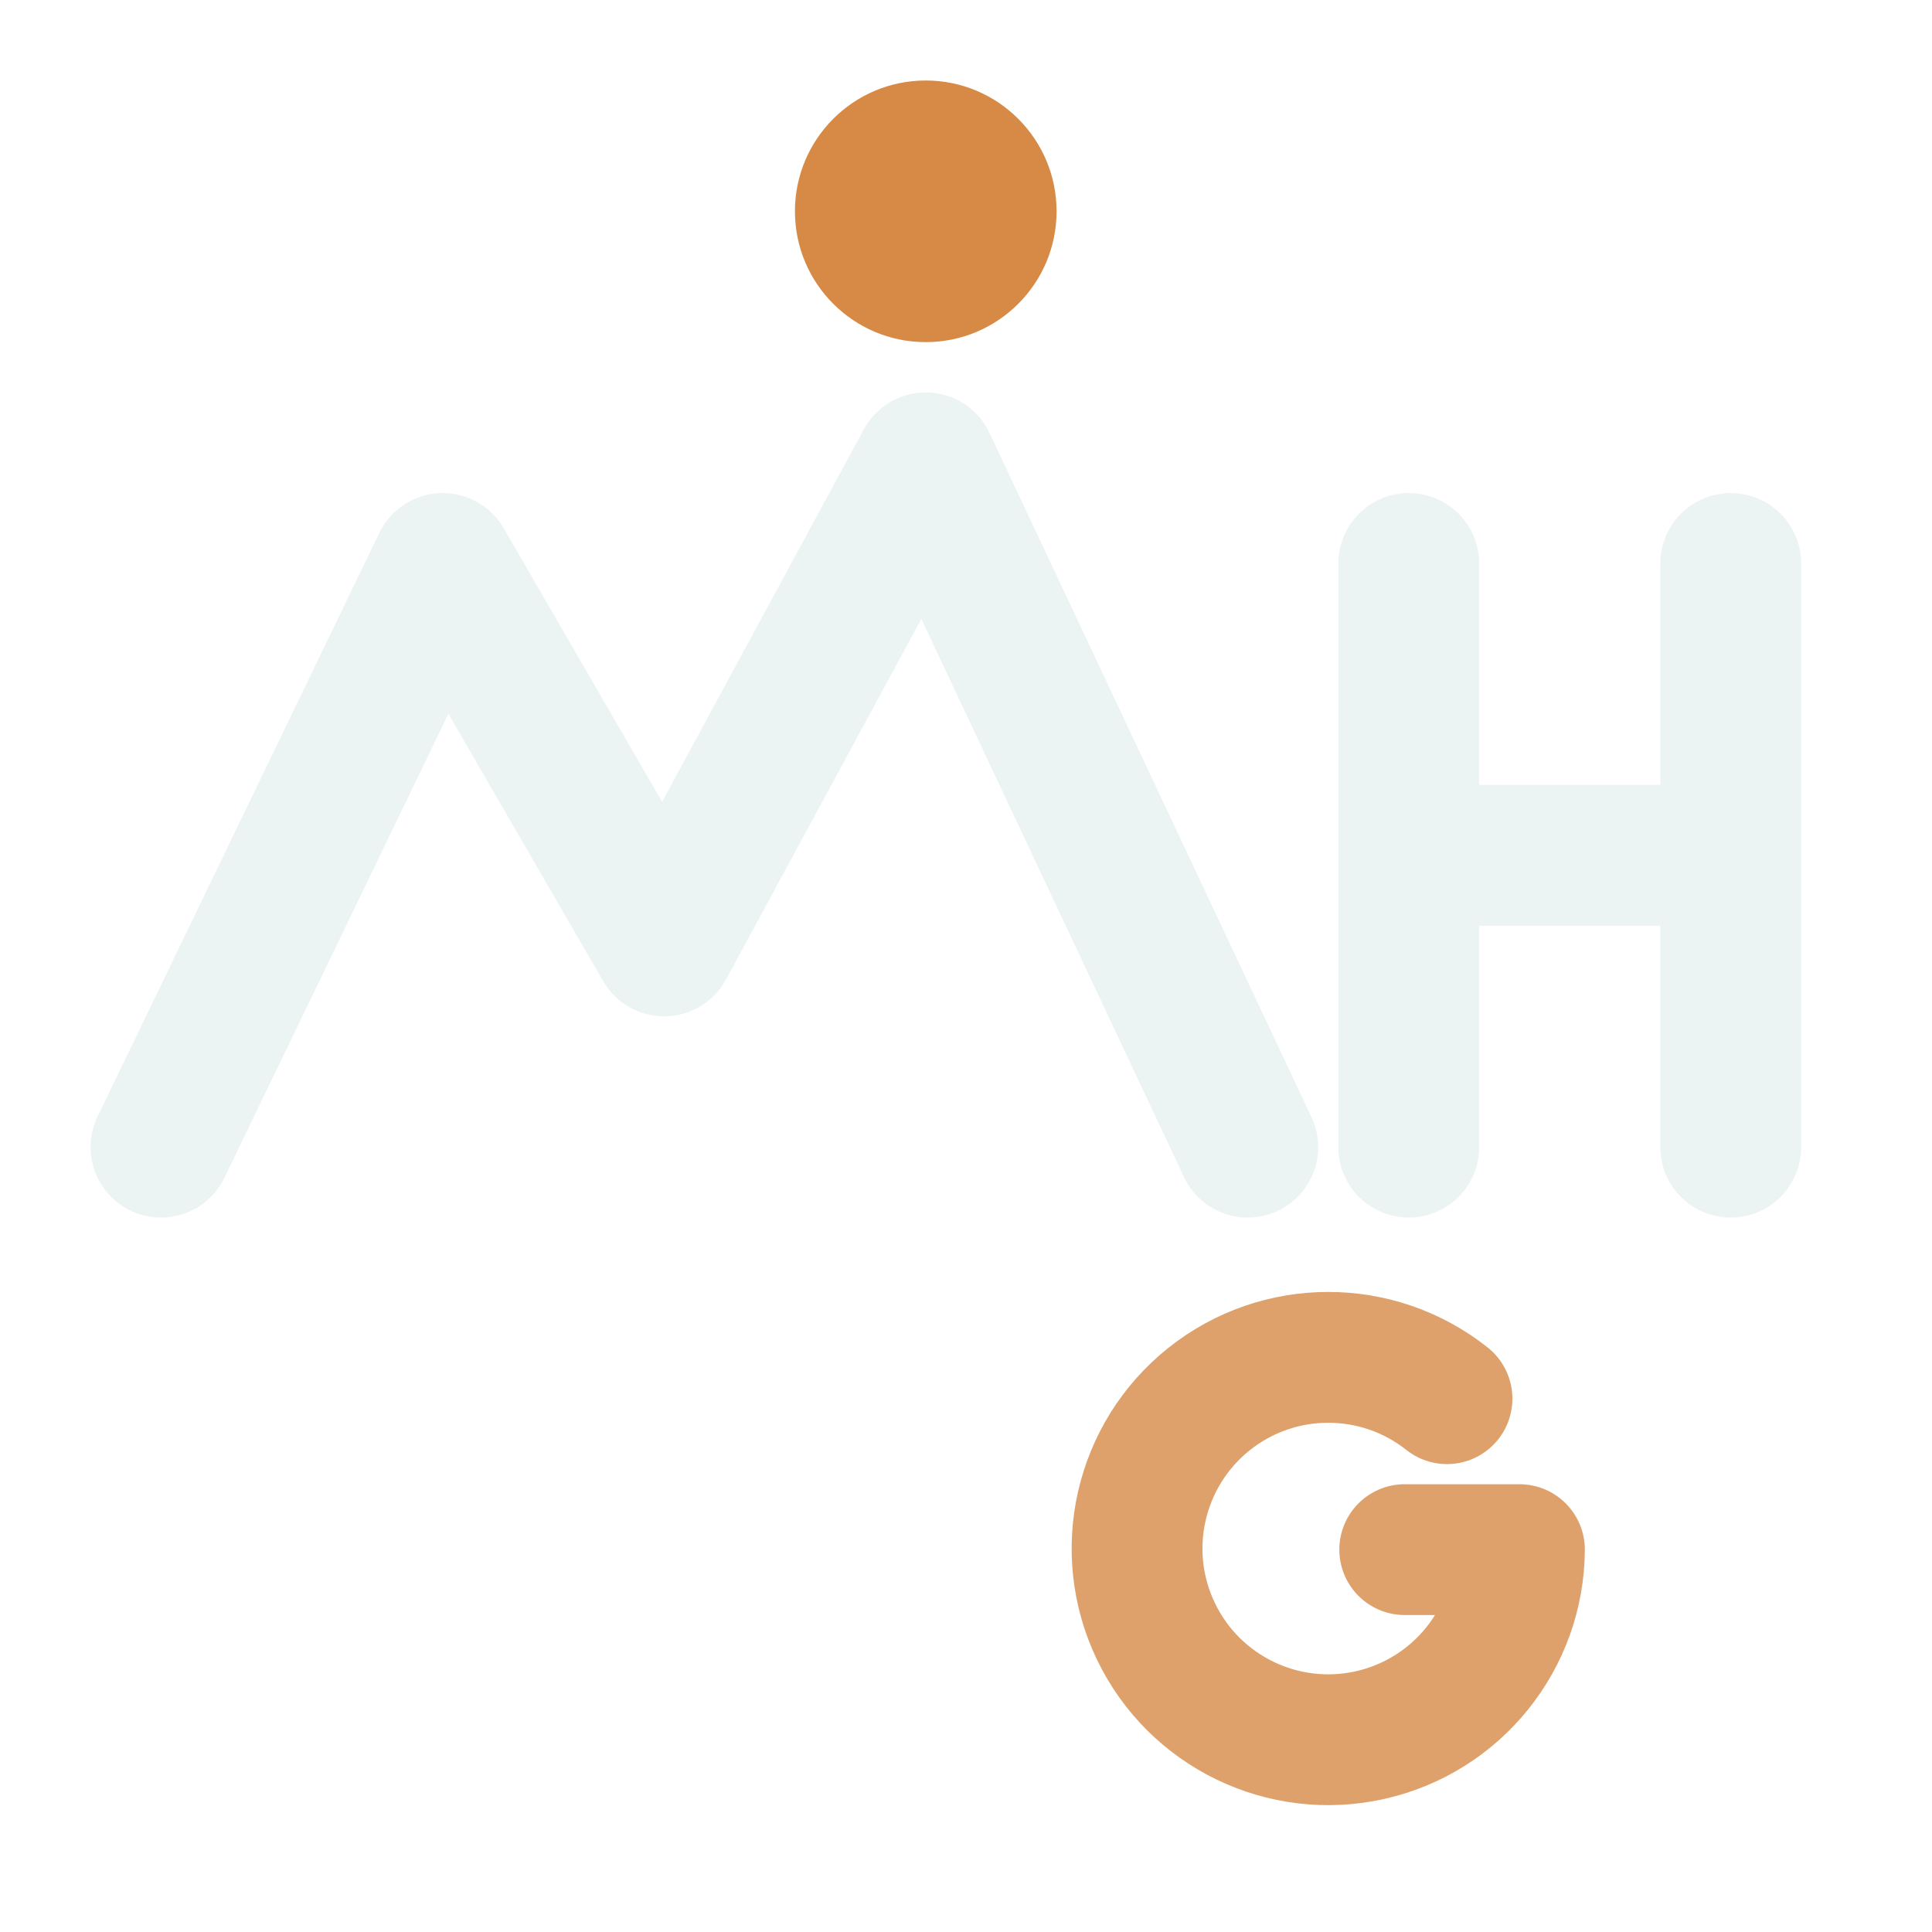
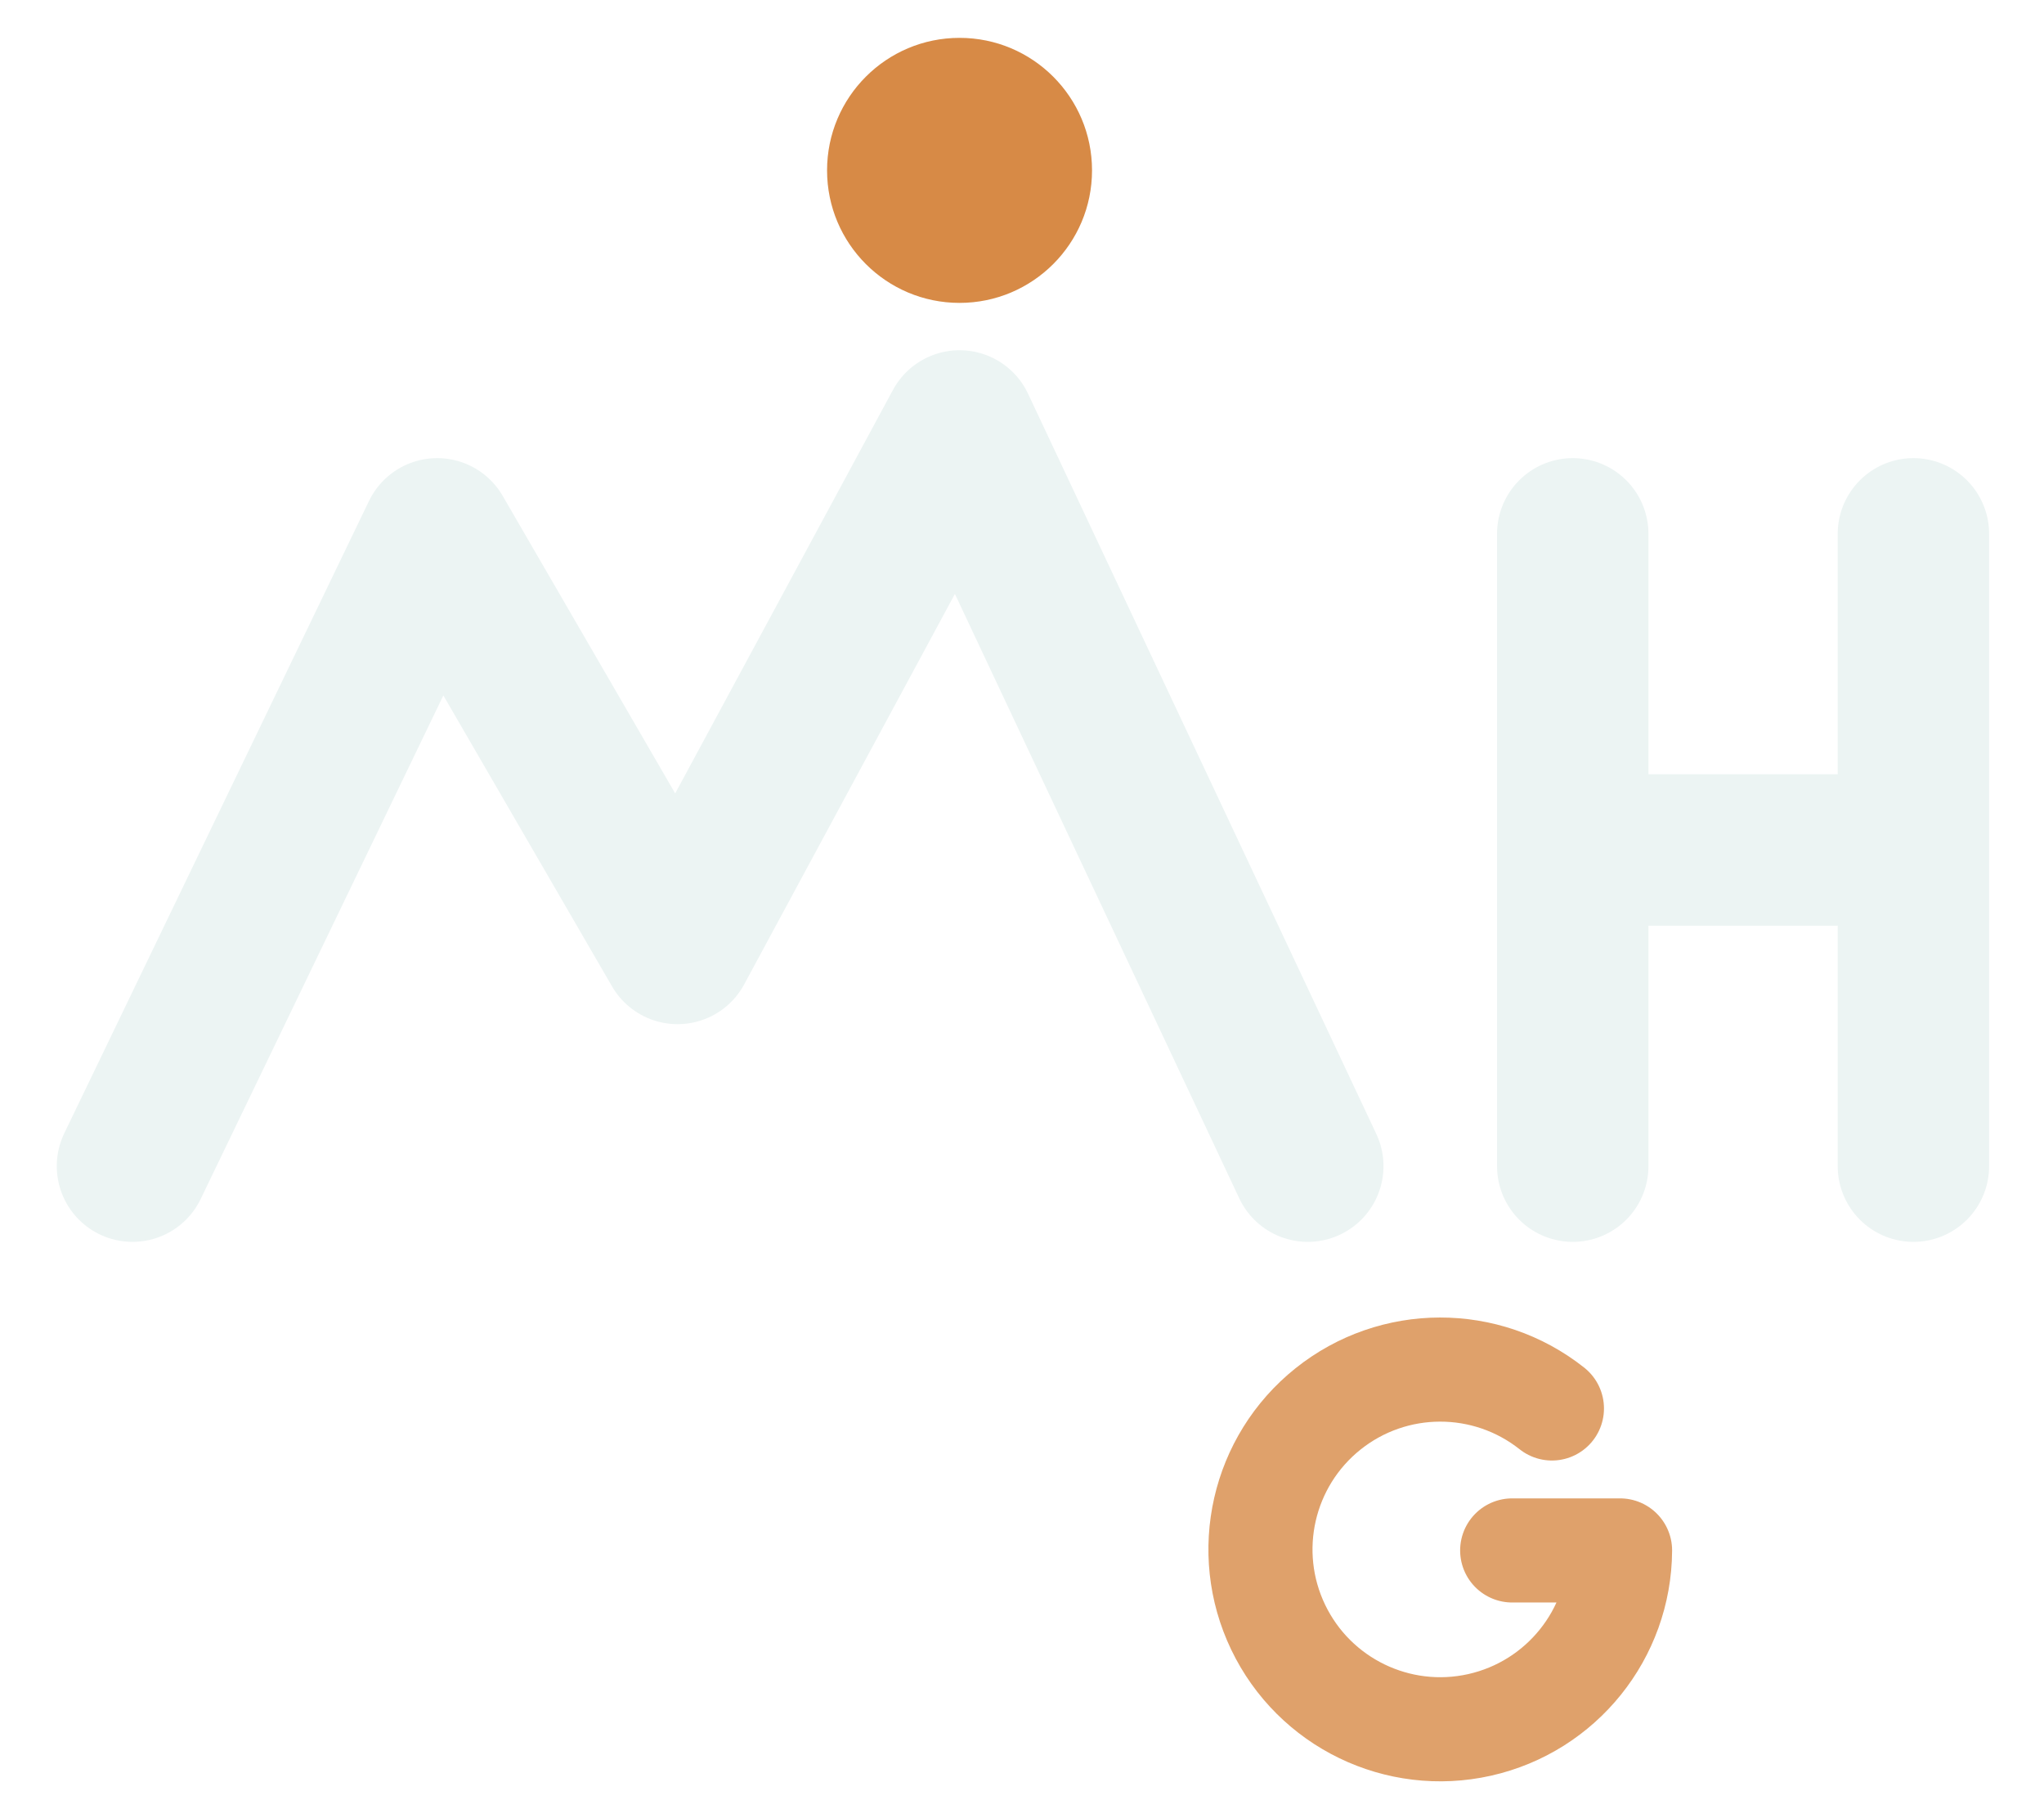
- <svg xmlns="http://www.w3.org/2000/svg" width="96" height="96" viewBox="0 0 96 96" role="img" aria-label="Goal in the Water — the G reflected below">
-   <path d="M 8 57 L 22 28 L 33 47 L 46 23 L 62 57" fill="none" stroke="#ECF4F3" stroke-width="7" stroke-linecap="round" stroke-linejoin="round" />
-   <circle cx="46" cy="10.5" r="6.5" fill="#D78A46" />
-   <path d="M 70 57 L 70 28 M 70 42.5 L 86 42.5 M 86 28 L 86 57" fill="none" stroke="#ECF4F3" stroke-width="7" stroke-linecap="round" stroke-linejoin="round" />
-   <path d="M 71.9 69.5 A 9.5 9.5 0 1 0 75.5 77 L 69.8 77" fill="none" stroke="#D78A46" stroke-width="6.5" stroke-linecap="round" stroke-linejoin="round" stroke-opacity="0.8" />
+ <svg xmlns="http://www.w3.org/2000/svg" width="108" height="96" viewBox="0 0 108 96" role="img" aria-label="Goal in the Water — the G reflected below">
+   <path d="M 7 61.6 L 23.1 28.2 L 35.8 50.1 L 50.7 22.5 L 69.1 61.6" fill="none" stroke="#ECF4F3" stroke-width="8" stroke-linecap="round" stroke-linejoin="round" />
+   <circle cx="50.7" cy="9" r="7" fill="#D78A46" />
+   <path d="M 83.1 61.6 L 83.1 28.2 M 83.1 44.9 L 101.1 44.9 M 101.1 28.2 L 101.1 61.6" fill="none" stroke="#ECF4F3" stroke-width="8" stroke-linecap="round" stroke-linejoin="round" />
+   <path d="M 82.0 74.4 A 9.5 9.5 0 1 0 85.6 81.9 L 79.9 81.9" fill="none" stroke="#D78A46" stroke-width="5.5" stroke-linecap="round" stroke-linejoin="round" stroke-opacity="0.8" />
</svg>
